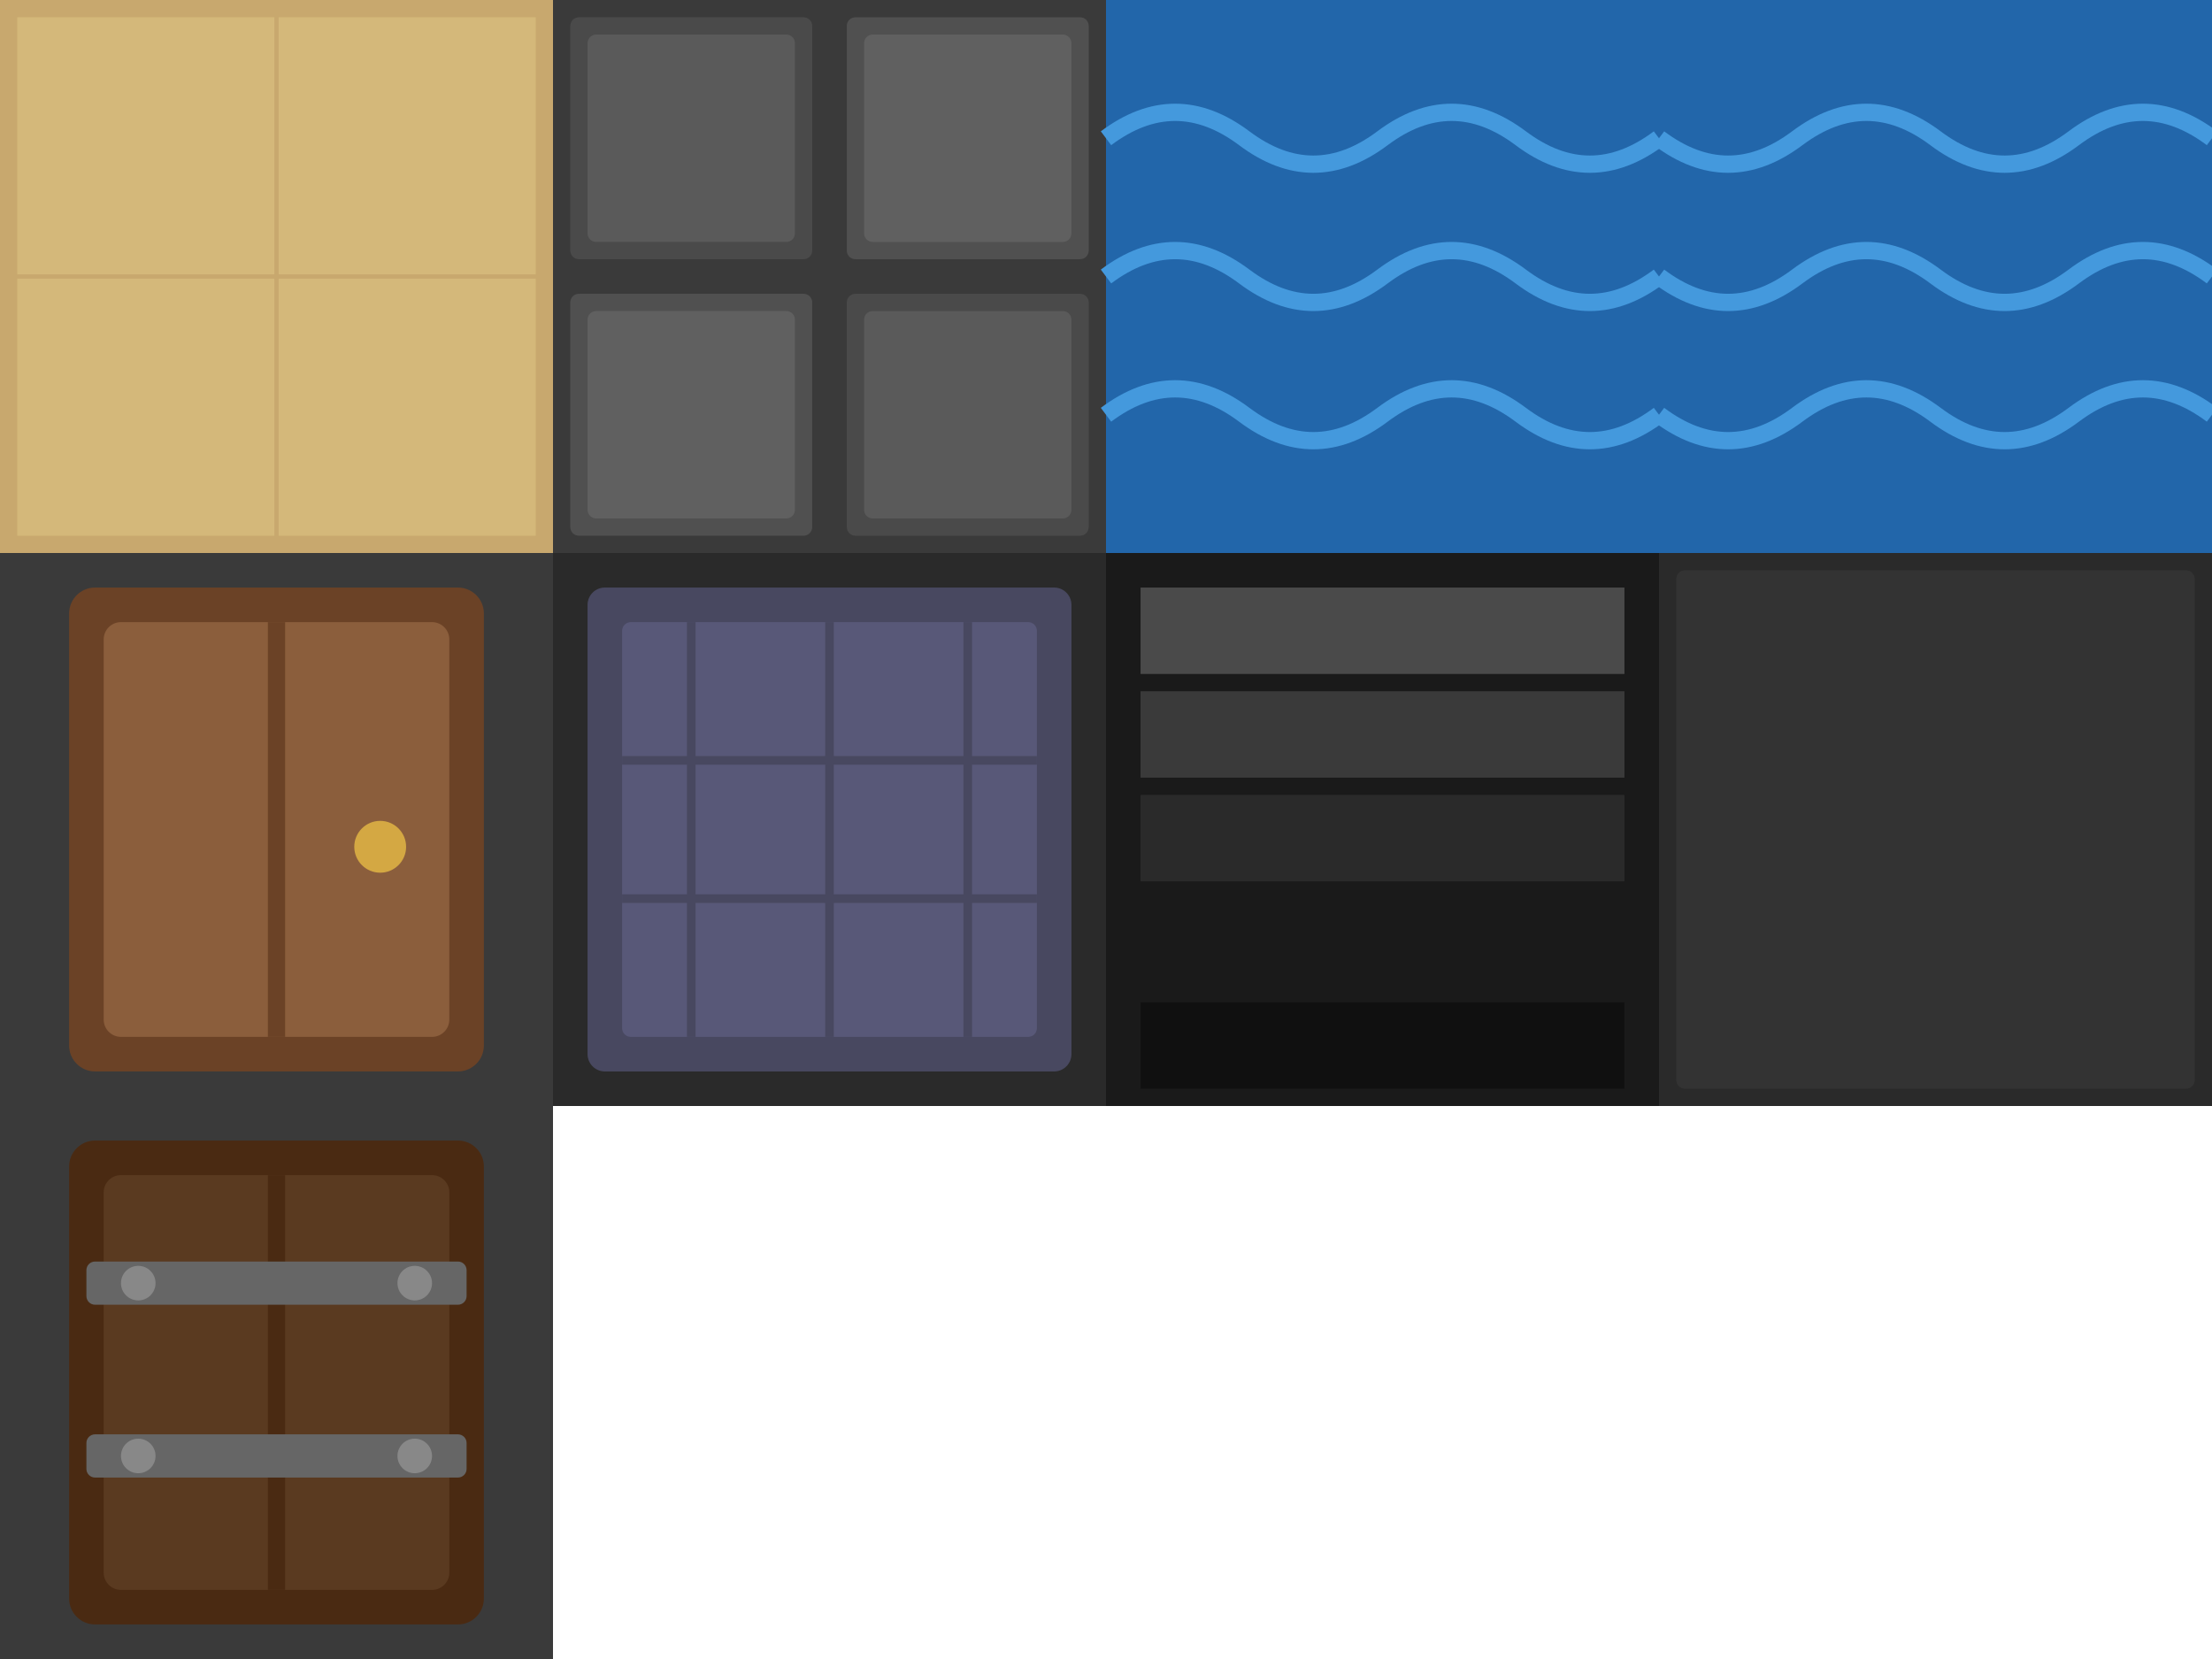
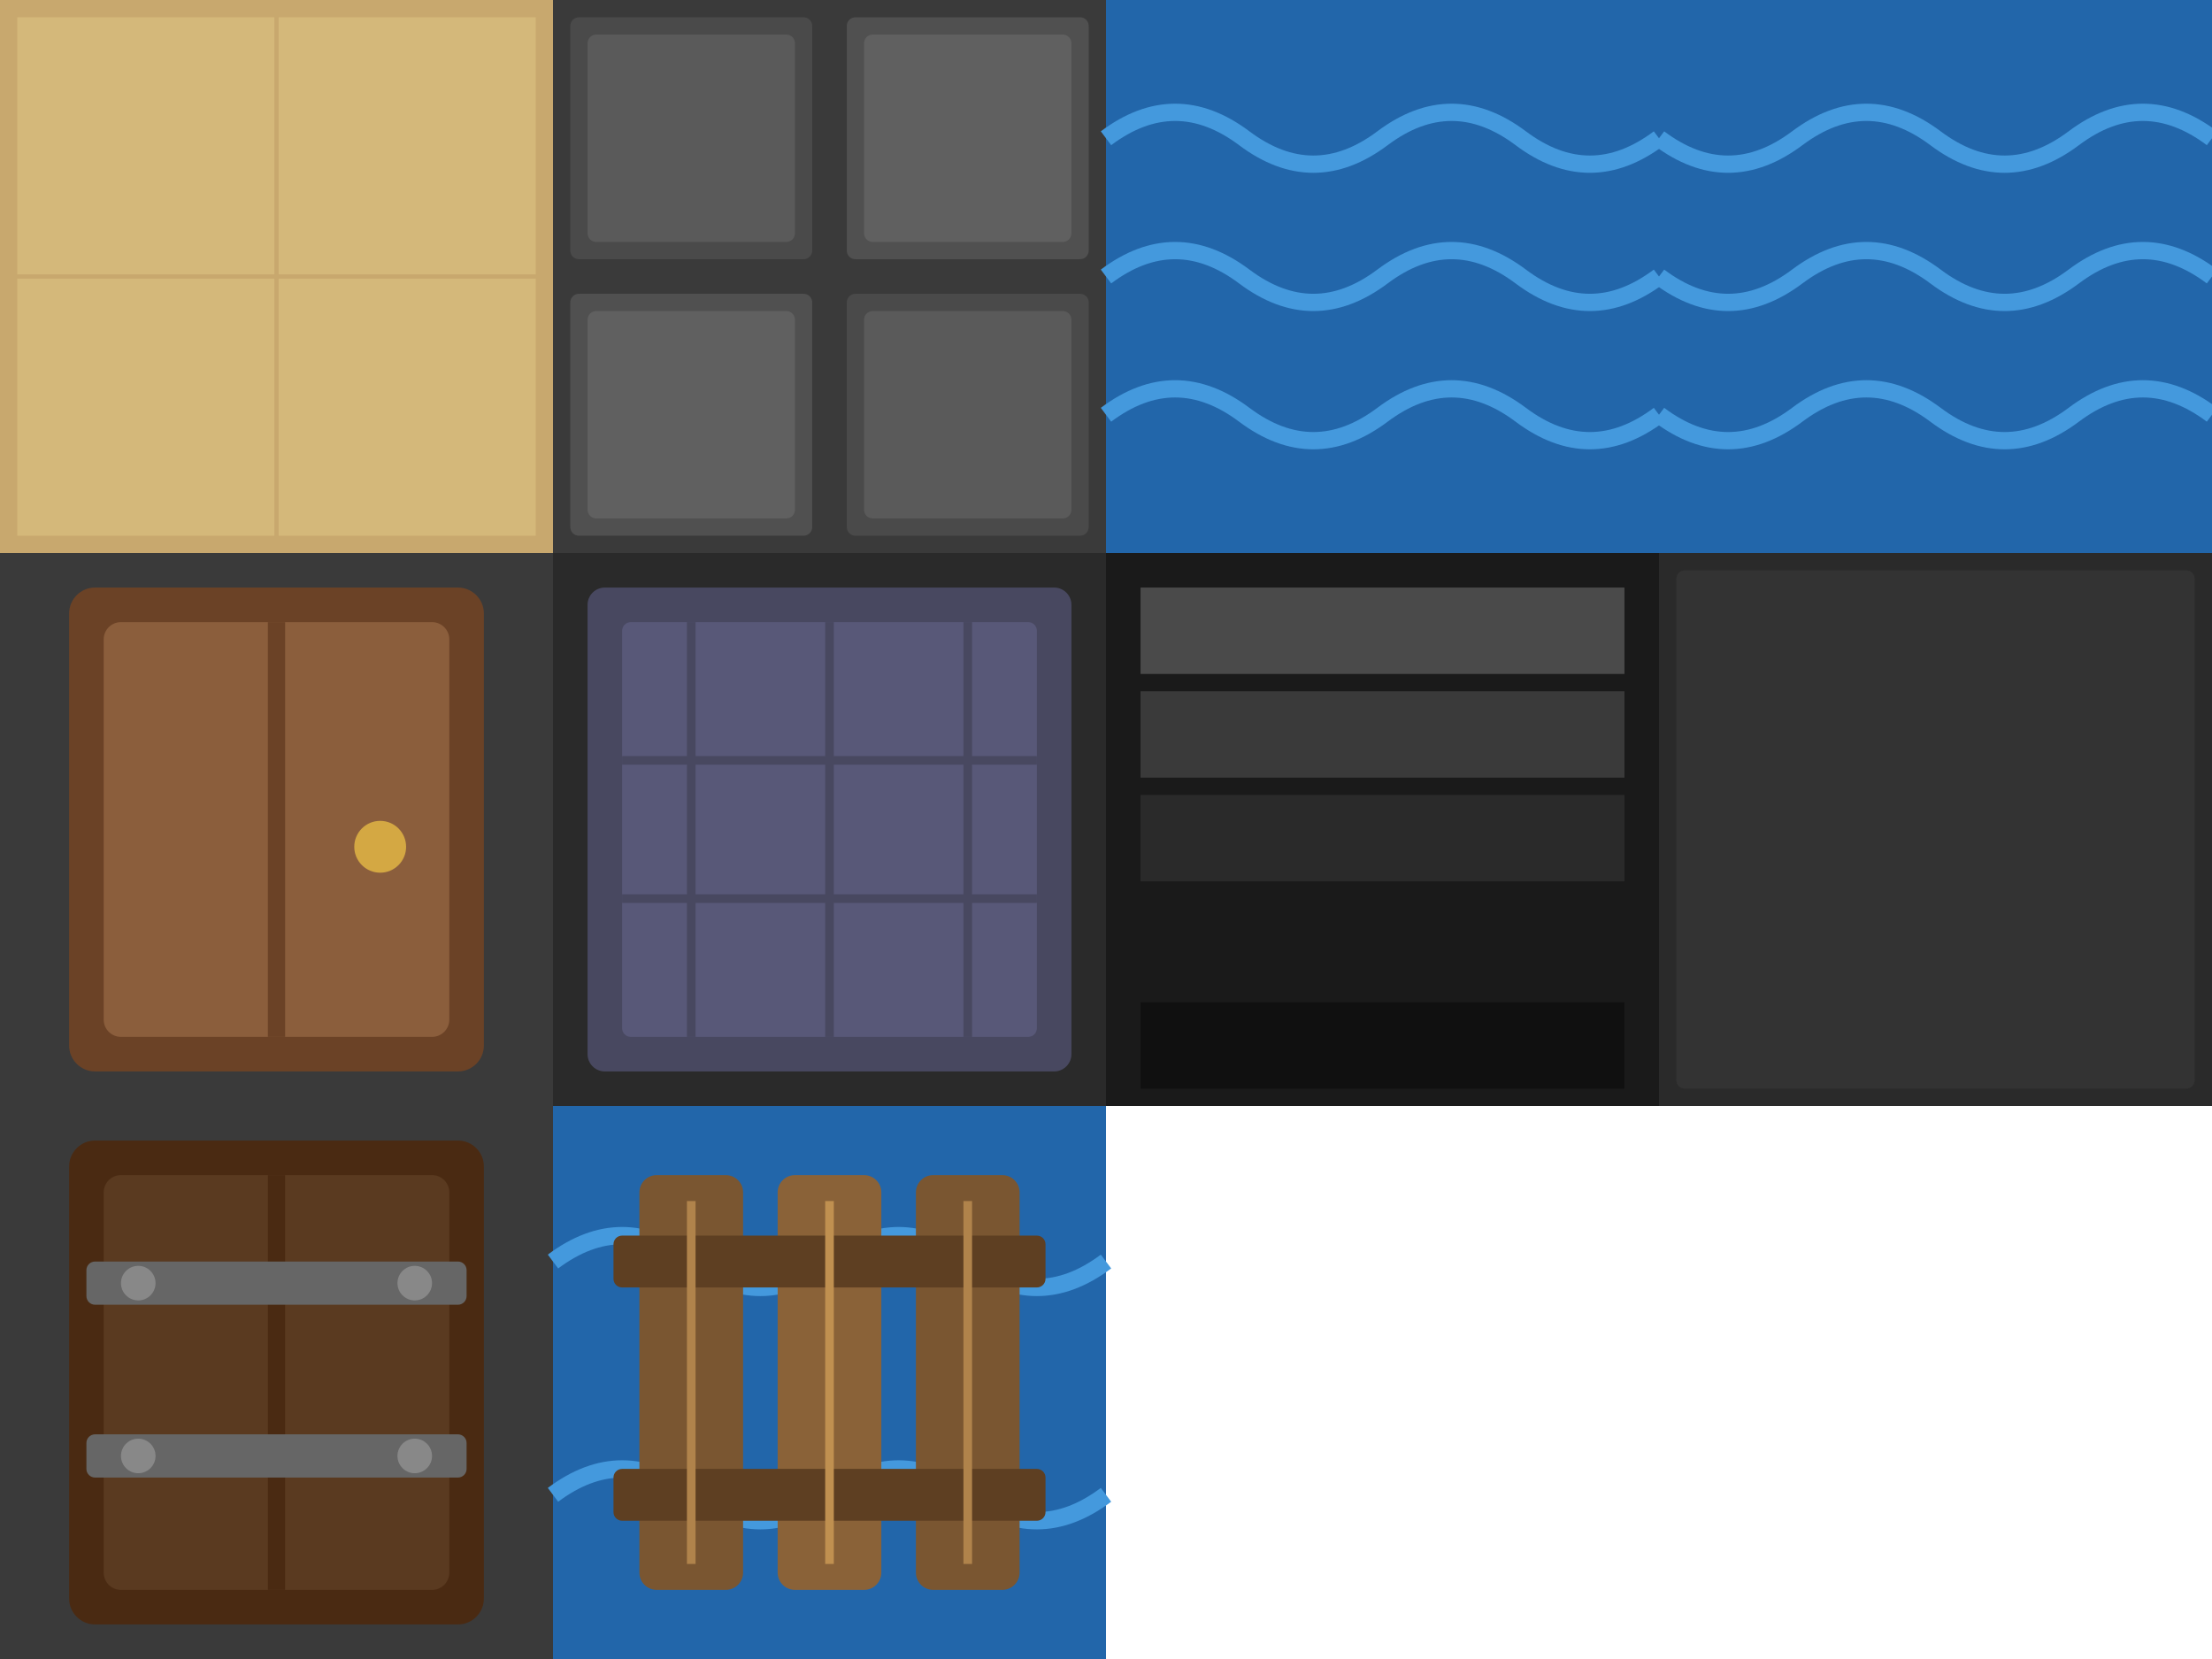
<svg xmlns="http://www.w3.org/2000/svg" width="256" height="192" viewBox="0 0 256 192">
  <g transform="translate(0,0)">
    <rect width="64" height="64" fill="#c8a86e" />
    <rect x="2" y="2" width="60" height="60" fill="#d4b87a" />
    <line x1="32" y1="0" x2="32" y2="64" stroke="#c8a86e" stroke-width="0.5" />
    <line x1="0" y1="32" x2="64" y2="32" stroke="#c8a86e" stroke-width="0.5" />
  </g>
  <g transform="translate(64,0)">
    <rect width="64" height="64" fill="#3a3a3a" />
    <rect x="2" y="2" width="28" height="28" fill="#4a4a4a" rx="1" />
    <rect x="34" y="2" width="28" height="28" fill="#505050" rx="1" />
    <rect x="2" y="34" width="28" height="28" fill="#505050" rx="1" />
    <rect x="34" y="34" width="28" height="28" fill="#4a4a4a" rx="1" />
    <rect x="4" y="4" width="24" height="24" fill="#5a5a5a" rx="1" />
    <rect x="36" y="4" width="24" height="24" fill="#606060" rx="1" />
    <rect x="4" y="36" width="24" height="24" fill="#606060" rx="1" />
    <rect x="36" y="36" width="24" height="24" fill="#5a5a5a" rx="1" />
  </g>
  <g transform="translate(128,0)">
    <rect width="64" height="64" fill="#2266aa" />
    <path d="M0,16 Q8,10 16,16 Q24,22 32,16 Q40,10 48,16 Q56,22 64,16" fill="none" stroke="#4499dd" stroke-width="2" />
    <path d="M0,32 Q8,26 16,32 Q24,38 32,32 Q40,26 48,32 Q56,38 64,32" fill="none" stroke="#4499dd" stroke-width="2" />
    <path d="M0,48 Q8,42 16,48 Q24,54 32,48 Q40,42 48,48 Q56,54 64,48" fill="none" stroke="#4499dd" stroke-width="2" />
  </g>
  <g transform="translate(192,0)">
    <rect width="64" height="64" fill="#2266aa" />
    <path d="M0,16 Q8,22 16,16 Q24,10 32,16 Q40,22 48,16 Q56,10 64,16" fill="none" stroke="#4499dd" stroke-width="2" />
    <path d="M0,32 Q8,38 16,32 Q24,26 32,32 Q40,38 48,32 Q56,26 64,32" fill="none" stroke="#4499dd" stroke-width="2" />
    <path d="M0,48 Q8,54 16,48 Q24,42 32,48 Q40,54 48,48 Q56,42 64,48" fill="none" stroke="#4499dd" stroke-width="2" />
  </g>
  <g transform="translate(0,64)">
    <rect width="64" height="64" fill="#3a3a3a" />
    <rect x="8" y="4" width="48" height="56" fill="#6b4226" rx="3" />
    <rect x="12" y="8" width="40" height="48" fill="#8b5e3c" rx="2" />
    <circle cx="44" cy="34" r="3" fill="#d4a843" />
    <line x1="32" y1="8" x2="32" y2="56" stroke="#6b4226" stroke-width="2" />
  </g>
  <g transform="translate(64,64)">
    <rect width="64" height="64" fill="#2a2a2a" />
    <rect x="4" y="4" width="56" height="56" fill="#484860" rx="2" />
    <rect x="8" y="8" width="48" height="48" fill="#585878" rx="1" />
    <line x1="16" y1="8" x2="16" y2="56" stroke="#484860" stroke-width="1" />
    <line x1="32" y1="8" x2="32" y2="56" stroke="#484860" stroke-width="1" />
    <line x1="48" y1="8" x2="48" y2="56" stroke="#484860" stroke-width="1" />
    <line x1="8" y1="24" x2="56" y2="24" stroke="#484860" stroke-width="1" />
    <line x1="8" y1="40" x2="56" y2="40" stroke="#484860" stroke-width="1" />
  </g>
  <g transform="translate(128,64)">
    <rect width="64" height="64" fill="#1a1a1a" />
    <rect x="4" y="4" width="56" height="10" fill="#4a4a4a" />
    <rect x="4" y="16" width="56" height="10" fill="#3a3a3a" />
    <rect x="4" y="28" width="56" height="10" fill="#2a2a2a" />
    <rect x="4" y="40" width="56" height="10" fill="#1a1a1a" />
    <rect x="4" y="52" width="56" height="10" fill="#101010" />
  </g>
  <g transform="translate(192,64)">
    <rect width="64" height="64" fill="#2a2a2a" />
    <rect x="2" y="2" width="60" height="60" fill="#333333" rx="1" />
  </g>
  <g transform="translate(0,128)">
    <rect width="64" height="64" fill="#3a3a3a" />
    <rect x="8" y="4" width="48" height="56" fill="#4a2a12" rx="3" />
    <rect x="12" y="8" width="40" height="48" fill="#5a3a20" rx="2" />
    <line x1="32" y1="8" x2="32" y2="56" stroke="#4a2a12" stroke-width="2" />
    <rect x="10" y="18" width="44" height="5" fill="#666666" rx="1" />
    <rect x="10" y="38" width="44" height="5" fill="#666666" rx="1" />
    <circle cx="16" cy="20.5" r="2" fill="#888888" />
    <circle cx="48" cy="20.5" r="2" fill="#888888" />
    <circle cx="16" cy="40.5" r="2" fill="#888888" />
    <circle cx="48" cy="40.5" r="2" fill="#888888" />
  </g>
+   <g transform="translate(64,128)">
+     <rect width="64" height="64" fill="#2266aa" />
+     <path d="M0,18 Q8,12 16,18 Q24,24 32,18 Q40,12 48,18 Q56,24 64,18" fill="none" stroke="#4499dd" stroke-width="2" />
+     <path d="M0,45 Q8,39 16,45 Q24,51 32,45 Q40,39 48,45 Q56,51 64,45" fill="none" stroke="#4499dd" stroke-width="2" />
+     <rect x="10" y="8" width="12" height="48" fill="#7a5631" rx="2" />
+     <rect x="26" y="8" width="12" height="48" fill="#8a6238" rx="2" />
+     <rect x="42" y="8" width="12" height="48" fill="#7a5631" rx="2" />
+     <rect x="7" y="15" width="50" height="6" fill="#5e3f22" rx="1" />
+     <rect x="7" y="42" width="50" height="6" fill="#5e3f22" rx="1" />
+     <line x1="16" y1="11" x2="16" y2="53" stroke="#b0834b" stroke-width="1" />
+     <line x1="32" y1="11" x2="32" y2="53" stroke="#c09050" stroke-width="1" />
+     <line x1="48" y1="11" x2="48" y2="53" stroke="#b0834b" stroke-width="1" />
+   </g>
</svg>
